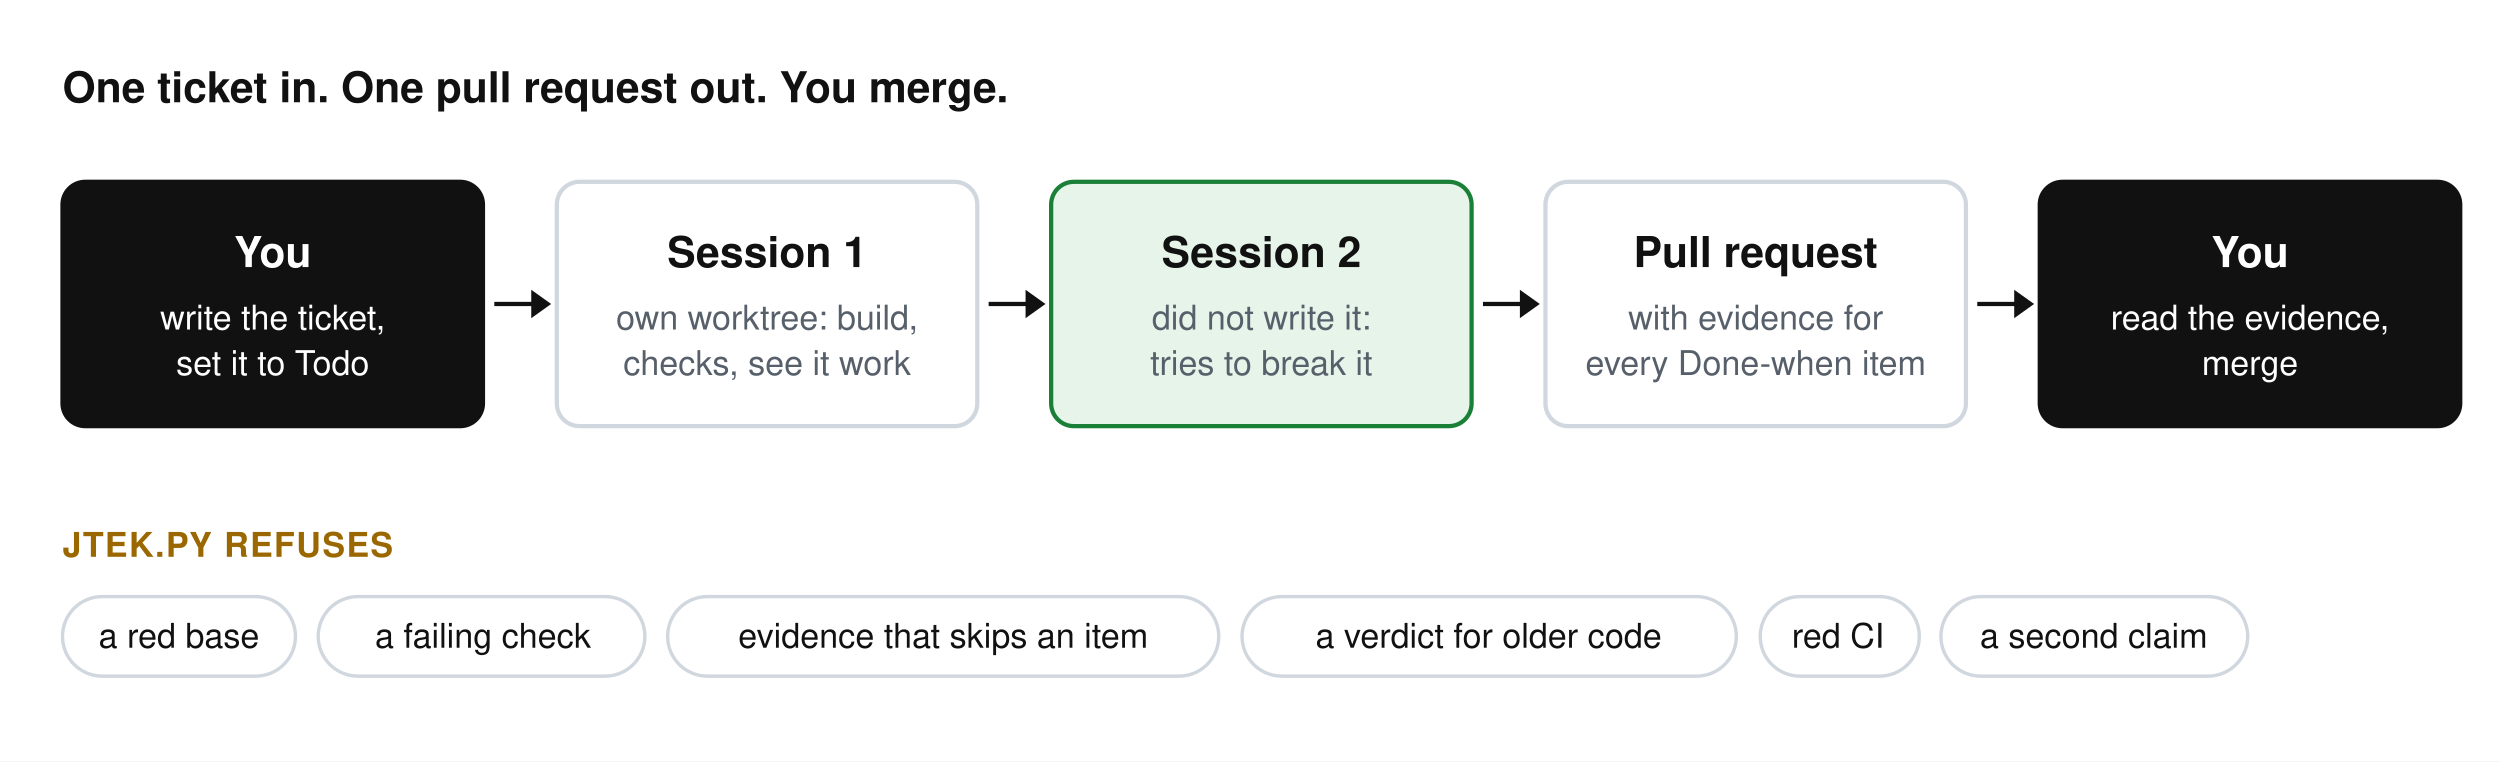
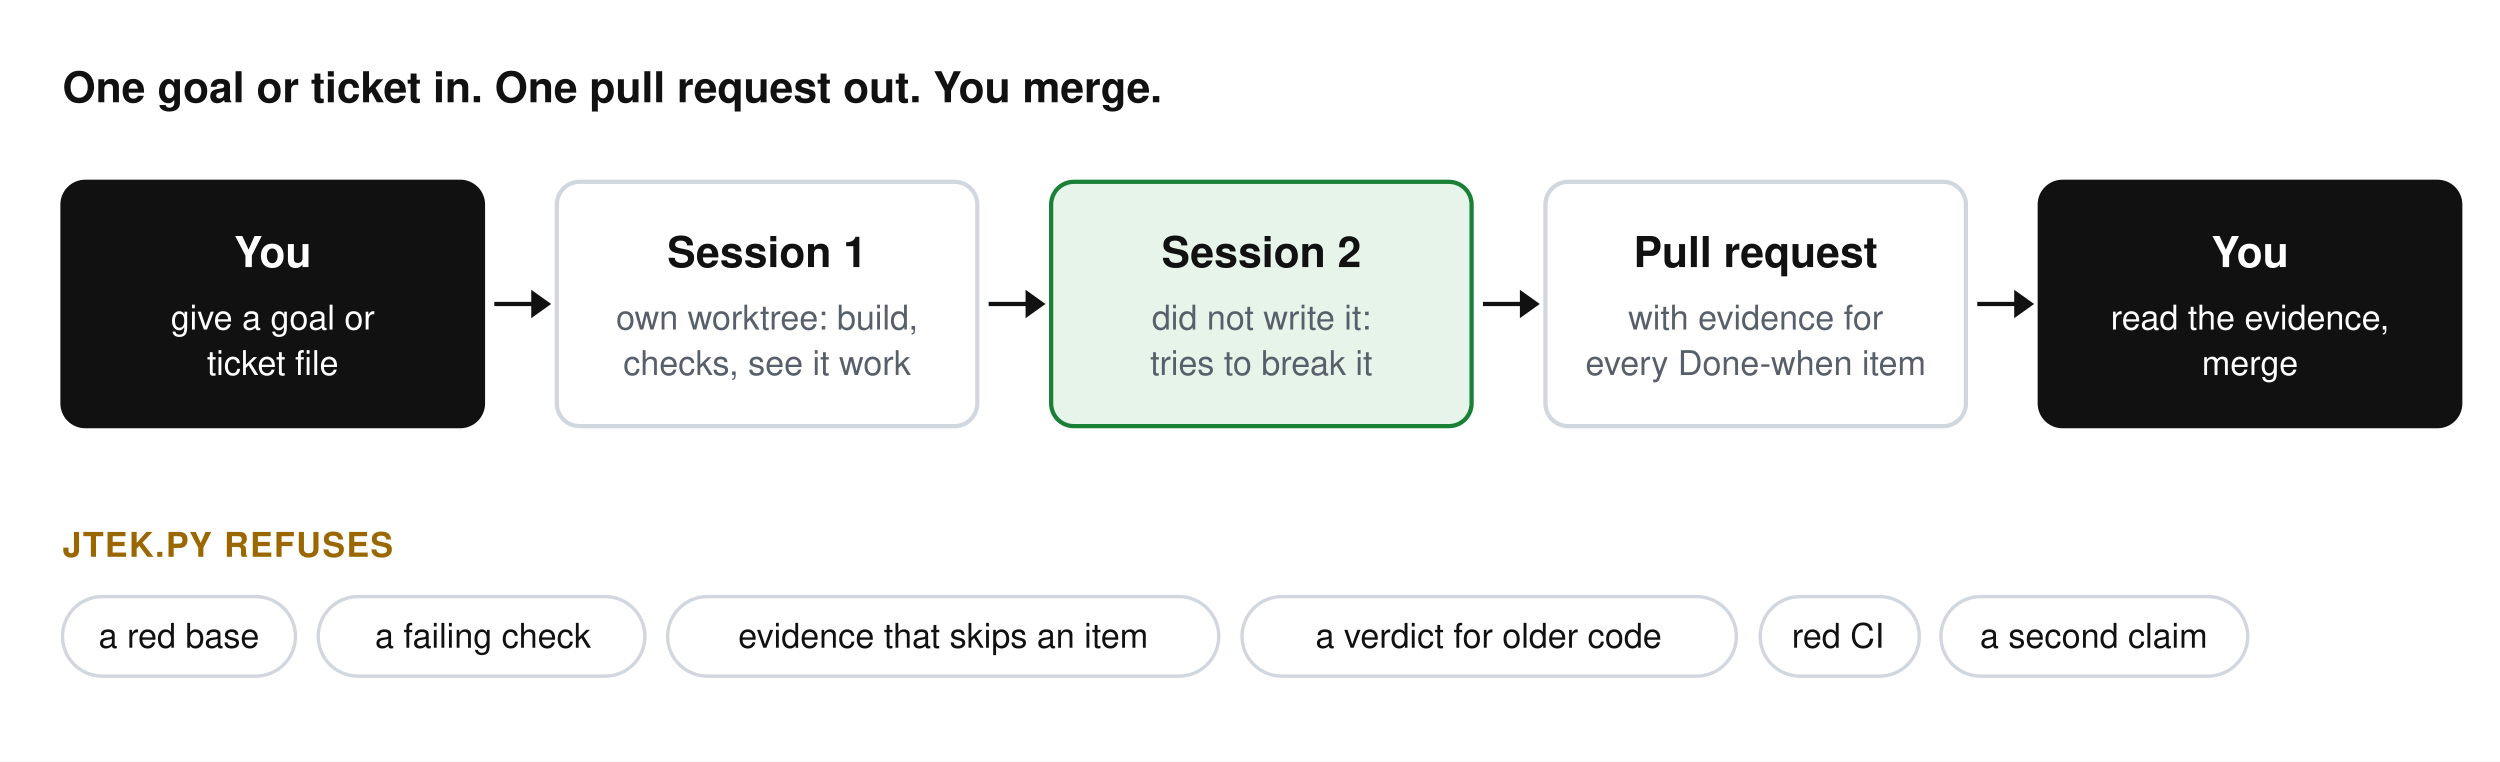
- <svg xmlns="http://www.w3.org/2000/svg" viewBox="0 0 880 268" width="880" height="268" role="img" aria-label="jtek flow: you set a ticket to Todo on the board, one session builds it in its own worktree and passes the checks, a second session that did not write it gives a verdict, a pull request opens with evidence, and you merge. jtek.py refuses a red base, a failing check, evidence that skips an item, a verdict for older code, red CI, and a second claim.">
+ <svg xmlns="http://www.w3.org/2000/svg" viewBox="0 0 880 268" width="880" height="268" role="img" aria-label="jtek flow: you give a goal in chat or a ticket file, one session builds it in its own worktree and passes the checks, a second session that did not write it gives a verdict, a pull request opens with evidence, and you merge. jtek.py refuses a red base, a failing check, evidence that skips an item, a verdict for older code, red CI, and a second claim.">
  <rect width="880" height="268" fill="#ffffff" />
  <g font-family="-apple-system, BlinkMacSystemFont, Segoe UI, Helvetica, Arial, sans-serif">
-     <text x="22" y="36" font-size="15" font-weight="600" fill="#111111">One ticket in. One pull request out. You merge.</text>
+     <text x="22" y="36" font-size="15" font-weight="600" fill="#111111">One goal or ticket in. One pull request out. You merge.</text>
    <rect x="22" y="64" width="148" height="86" rx="8" fill="#111111" stroke="#111111" stroke-width="1.5" />
    <text x="96.0" y="94" font-size="15" font-weight="600" text-anchor="middle" fill="#ffffff">You</text>
-     <text x="96.0" y="116" font-size="12" text-anchor="middle" fill="#ffffff">write the ticket,</text>
-     <text x="96.0" y="132" font-size="12" text-anchor="middle" fill="#ffffff">set it to Todo</text>
+     <text x="96.0" y="116" font-size="12" text-anchor="middle" fill="#ffffff">give a goal or</text>
+     <text x="96.0" y="132" font-size="12" text-anchor="middle" fill="#ffffff">ticket file</text>
    <path d="M174 107.0H188" stroke="#111111" stroke-width="1.5" />
    <path d="M187 102.0L194 107.0L187 112.0z" fill="#111111" />
    <rect x="196" y="64" width="148" height="86" rx="8" fill="#ffffff" stroke="#d0d7de" stroke-width="1.5" />
    <text x="270.0" y="94" font-size="15" font-weight="600" text-anchor="middle" fill="#111111">Session 1</text>
    <text x="270.0" y="116" font-size="12" text-anchor="middle" fill="#57606a">own worktree: build,</text>
    <text x="270.0" y="132" font-size="12" text-anchor="middle" fill="#57606a">checks, see it work</text>
    <path d="M348 107.0H362" stroke="#111111" stroke-width="1.5" />
    <path d="M361 102.0L368 107.0L361 112.0z" fill="#111111" />
    <rect x="370" y="64" width="148" height="86" rx="8" fill="#e6f4ea" stroke="#1a7f37" stroke-width="1.5" />
    <text x="444.0" y="94" font-size="15" font-weight="600" text-anchor="middle" fill="#111111">Session 2</text>
    <text x="444.0" y="116" font-size="12" text-anchor="middle" fill="#57606a">did not write it:</text>
    <text x="444.0" y="132" font-size="12" text-anchor="middle" fill="#57606a">tries to break it</text>
    <path d="M522 107.0H536" stroke="#111111" stroke-width="1.5" />
    <path d="M535 102.0L542 107.0L535 112.0z" fill="#111111" />
    <rect x="544" y="64" width="148" height="86" rx="8" fill="#ffffff" stroke="#d0d7de" stroke-width="1.5" />
    <text x="618.0" y="94" font-size="15" font-weight="600" text-anchor="middle" fill="#111111">Pull request</text>
    <text x="618.0" y="116" font-size="12" text-anchor="middle" fill="#57606a">with evidence for</text>
    <text x="618.0" y="132" font-size="12" text-anchor="middle" fill="#57606a">every Done-when item</text>
    <path d="M696 107.0H710" stroke="#111111" stroke-width="1.5" />
    <path d="M709 102.0L716 107.0L709 112.0z" fill="#111111" />
    <rect x="718" y="64" width="148" height="86" rx="8" fill="#111111" stroke="#111111" stroke-width="1.5" />
    <text x="792.0" y="94" font-size="15" font-weight="600" text-anchor="middle" fill="#ffffff">You</text>
    <text x="792.0" y="116" font-size="12" text-anchor="middle" fill="#ffffff">read the evidence,</text>
    <text x="792.0" y="132" font-size="12" text-anchor="middle" fill="#ffffff">merge</text>
    <text x="22" y="196" font-size="12" font-weight="600" fill="#9a6700" letter-spacing="0.5">JTEK.PY REFUSES</text>
    <rect x="22" y="210" width="82" height="28" rx="14" fill="none" stroke="#d0d7de" stroke-width="1.2" />
    <text x="63" y="228" font-size="12" text-anchor="middle" fill="#111111">a red base</text>
    <rect x="112.0" y="210" width="115" height="28" rx="14" fill="none" stroke="#d0d7de" stroke-width="1.2" />
    <text x="170" y="228" font-size="12" text-anchor="middle" fill="#111111">a failing check</text>
    <rect x="235.0" y="210" width="194" height="28" rx="14" fill="none" stroke="#d0d7de" stroke-width="1.2" />
    <text x="332" y="228" font-size="12" text-anchor="middle" fill="#111111">evidence that skips an item</text>
    <rect x="437.2" y="210" width="174" height="28" rx="14" fill="none" stroke="#d0d7de" stroke-width="1.2" />
    <text x="524" y="228" font-size="12" text-anchor="middle" fill="#111111">a verdict for older code</text>
    <rect x="619.6" y="210" width="56" height="28" rx="14" fill="none" stroke="#d0d7de" stroke-width="1.2" />
    <text x="647" y="228" font-size="12" text-anchor="middle" fill="#111111">red CI</text>
    <rect x="683.2" y="210" width="108" height="28" rx="14" fill="none" stroke="#d0d7de" stroke-width="1.2" />
    <text x="737" y="228" font-size="12" text-anchor="middle" fill="#111111">a second claim</text>
  </g>
</svg>
